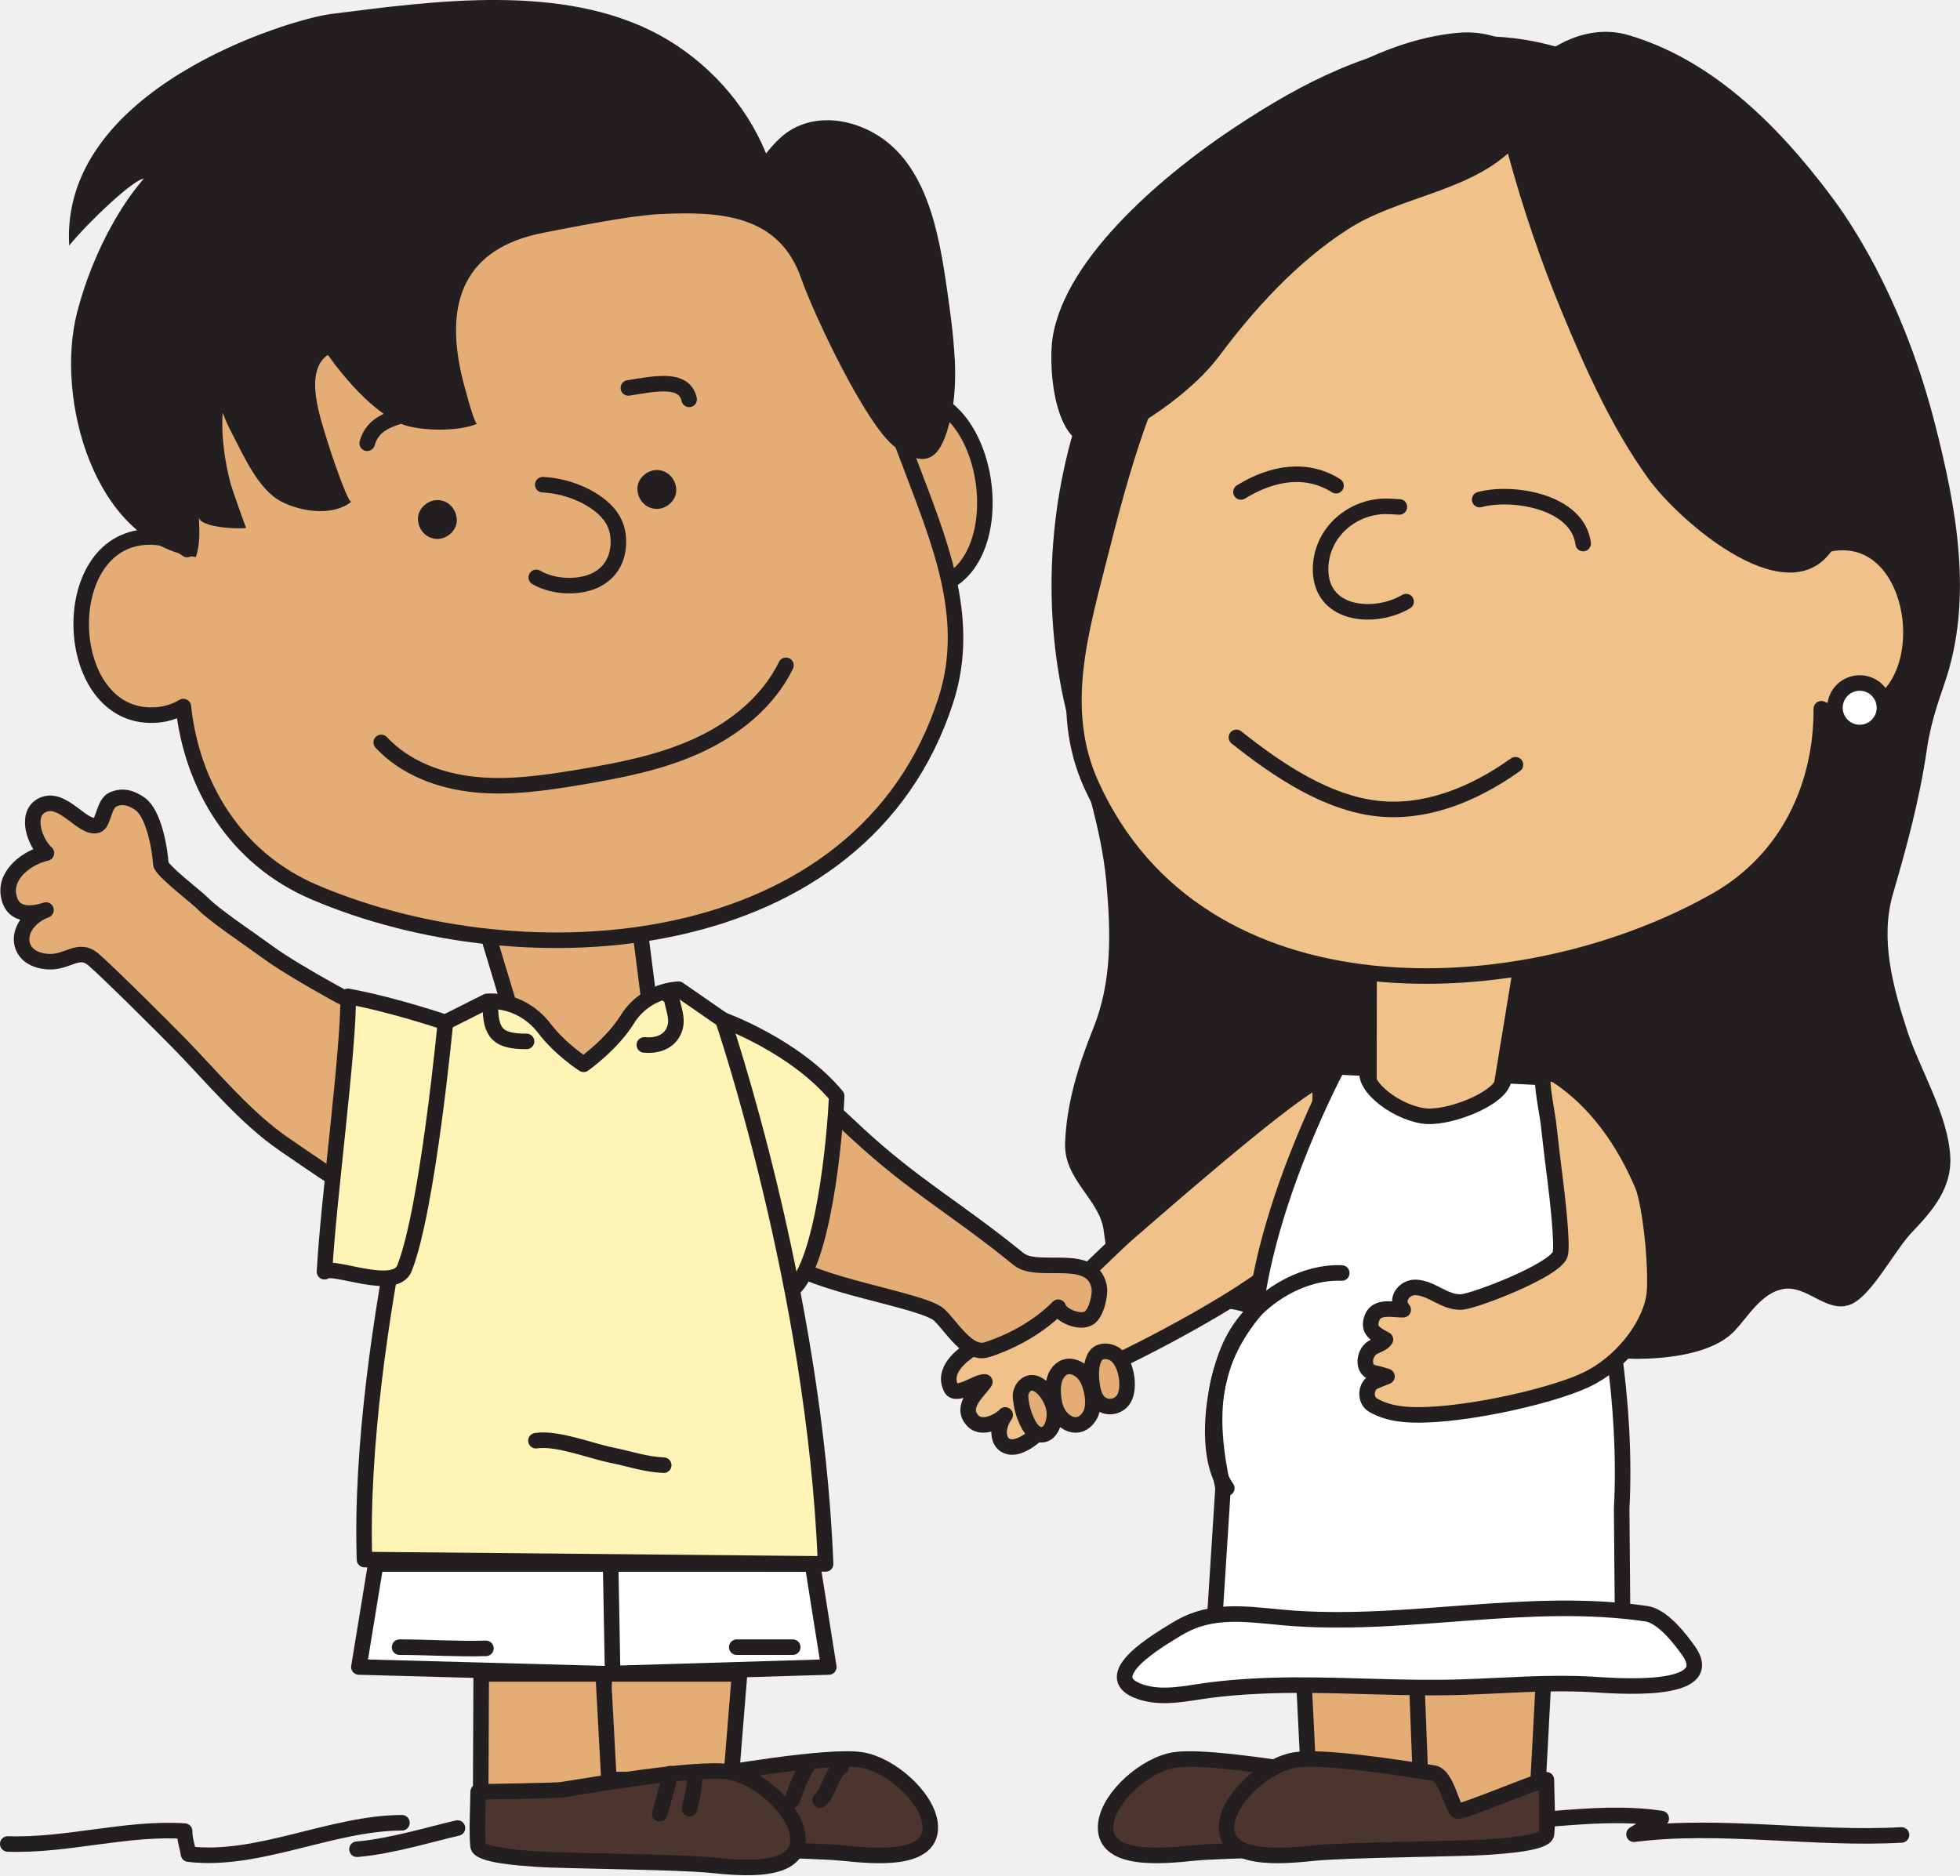
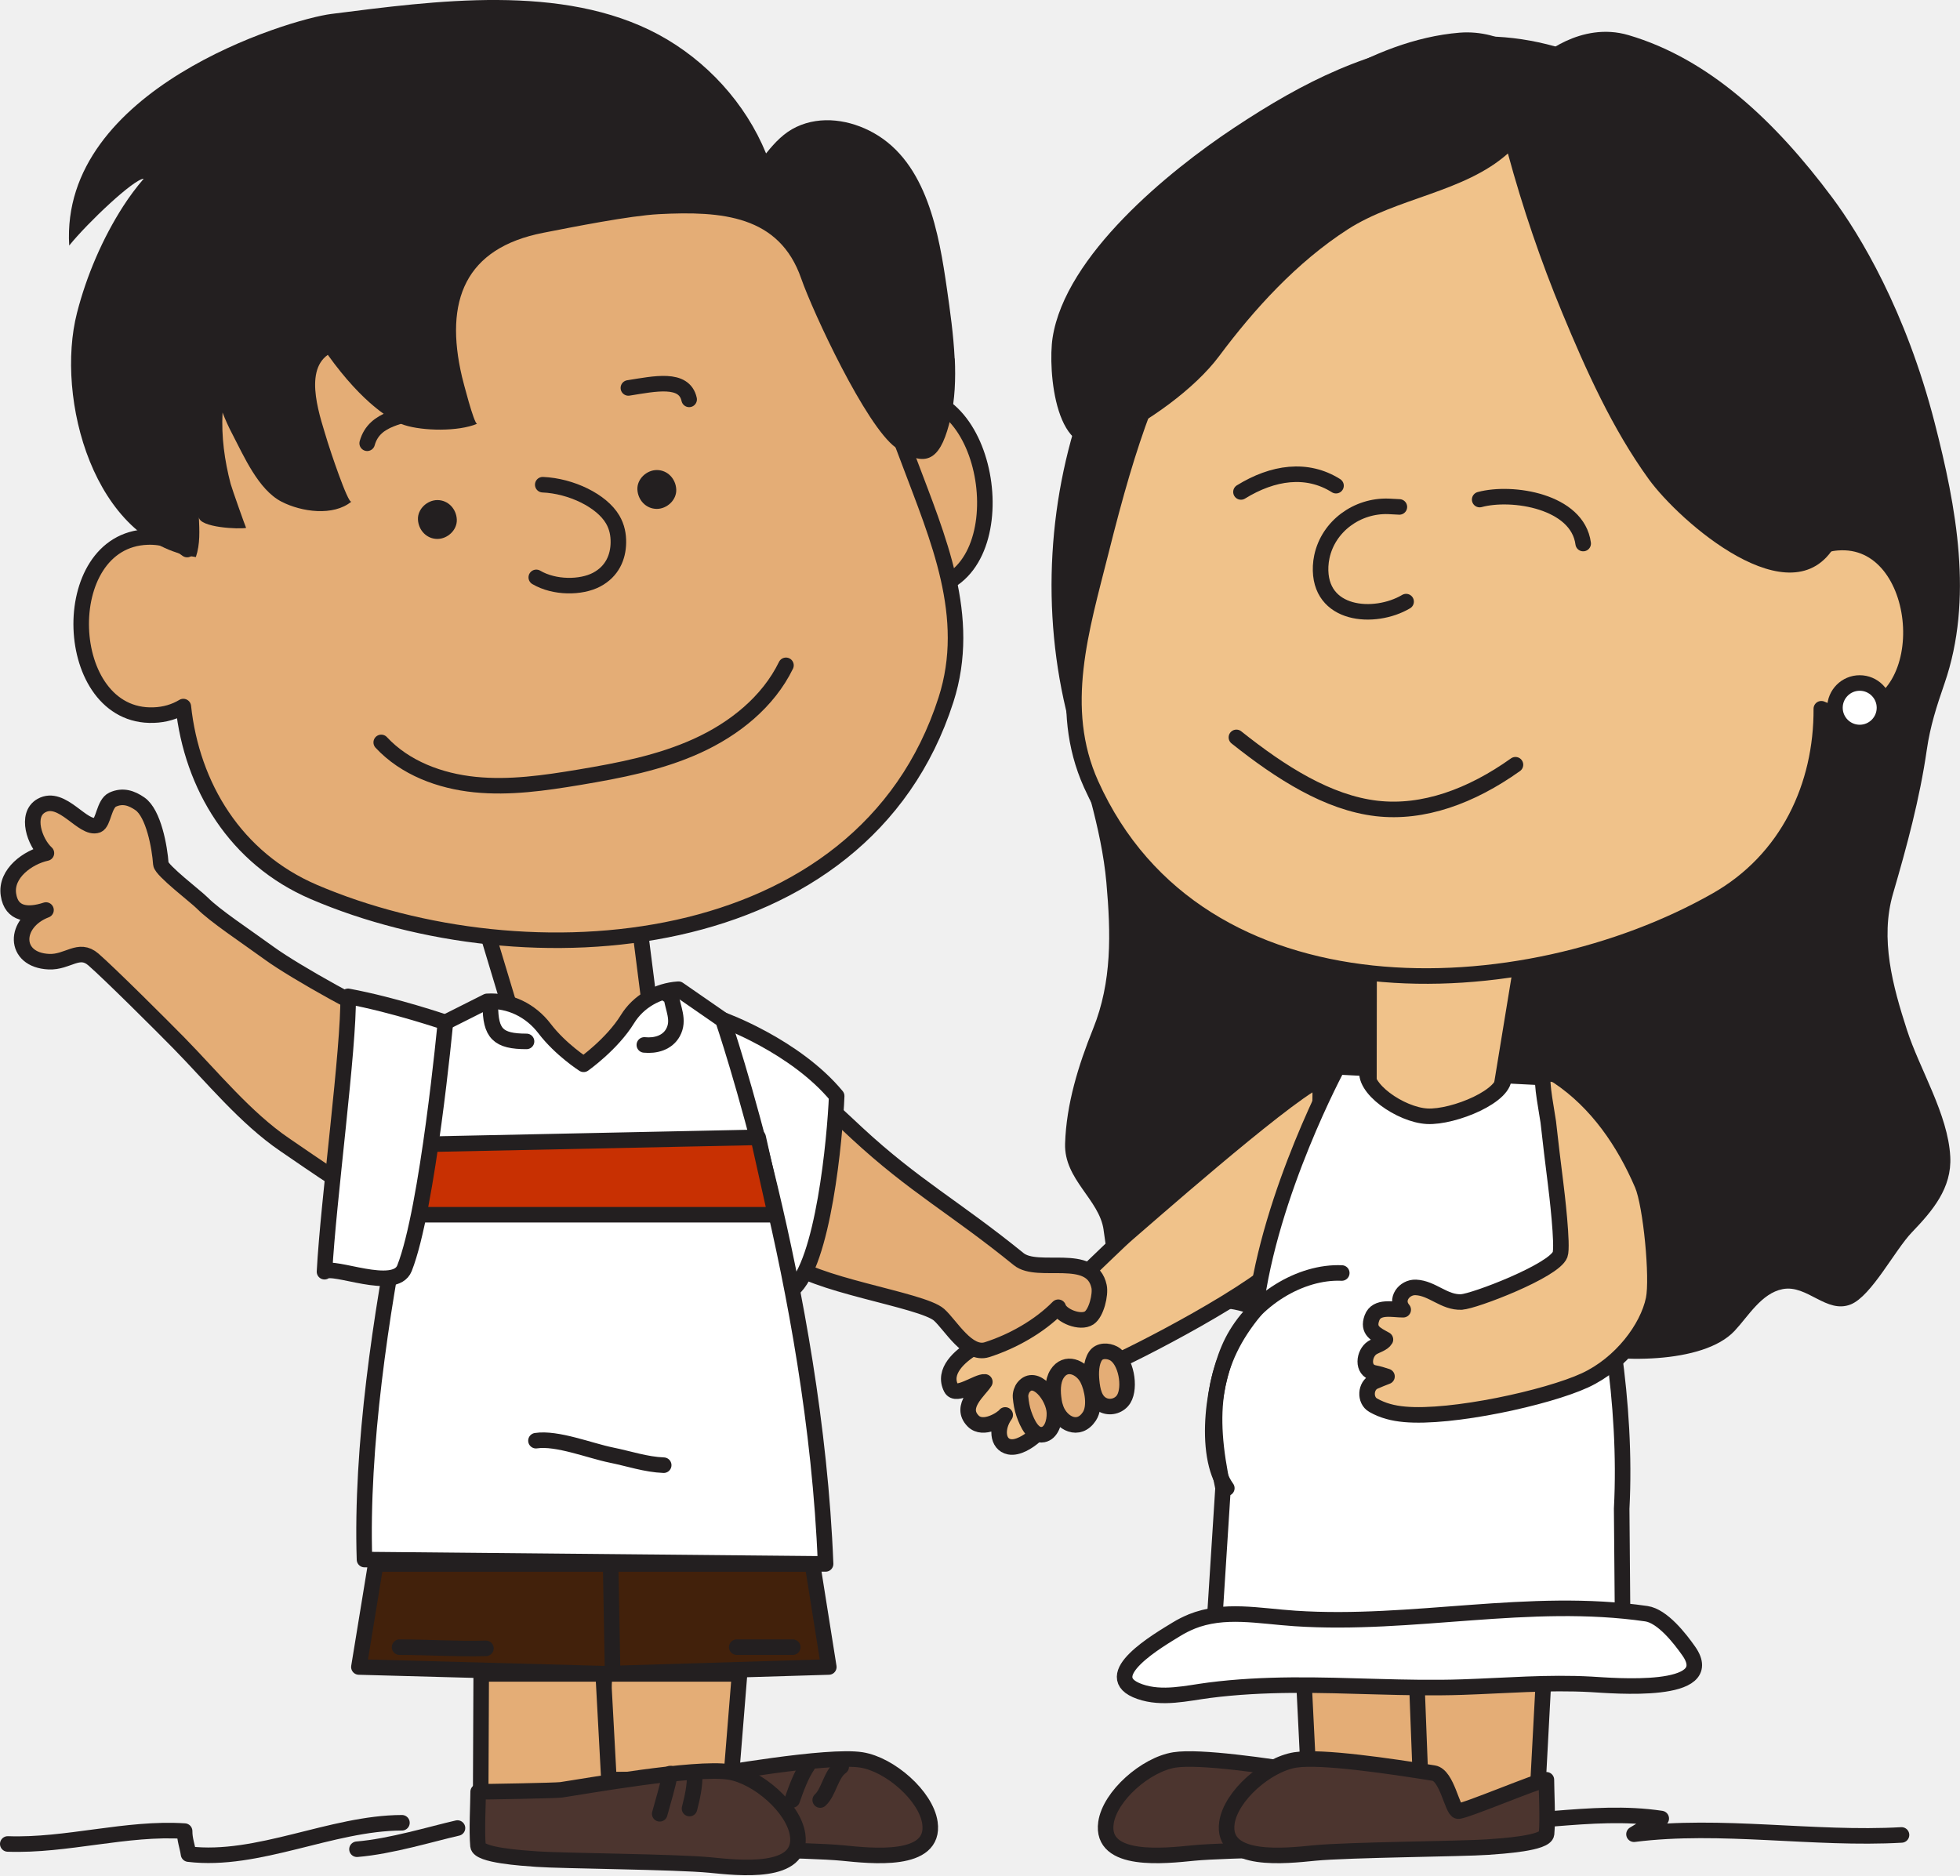
<svg xmlns="http://www.w3.org/2000/svg" id="Layer_2" data-name="Layer 2" viewBox="0 0 378.35 362.01">
  <defs>
    <style>
      .cls-1 {
        fill: none;
      }

-       .cls-1, .cls-2, .cls-3, .cls-4, .cls-5, .cls-6 {
+       .cls-1, .cls-2, .cls-3, .cls-4, .cls-5, .cls-6, .cls-7 {
        stroke: #231f20;
        stroke-linecap: round;
        stroke-linejoin: round;
        stroke-width: 3px;
      }

      .cls-2 {
        fill: #e4ad76;
      }

      .cls-3 {
        fill: #f0c28a;
      }

      .cls-4 {
+         fill: #42210b;
+       }
+ 
+       .cls-5 {
+         fill: #c83002;
+       }
+ 
+       .cls-6 {
        fill: #4c352f;
      }

-       .cls-5 {
+       .cls-7 {
        fill: #fff;
      }

-       .cls-7 {
+       .cls-8 {
        fill: #231f20;
        stroke-width: 0px;
-       }
- 
-       .cls-6 {
-         fill: #fff3b5;
      }
    </style>
  </defs>
  <g id="Layer_1-2" data-name="Layer 1">
    <g>
      <path class="cls-1" d="M279.57,351.36c13.81,1.71,27.32-2.37,41.11-.3-1.66.98-3.64,2-5.26,3.03,16.72-2.12,34.7,1.1,51.64.14" />
      <g>
-         <polygon class="cls-5" points="159.99 321.81 115.79 323.14 116.1 301.93 156.83 301.93 159.99 321.81" />
-         <polygon class="cls-5" points="118.26 323.14 69.28 321.81 72.53 301.93 117.87 301.93 118.26 323.14" />
+         <polygon class="cls-4" points="159.99 321.81 115.79 323.14 116.1 301.93 156.83 301.93 159.99 321.81" />
+         <polygon class="cls-4" points="118.26 323.14 69.28 321.81 72.53 301.93 117.87 301.93 118.26 323.14" />
        <path class="cls-1" d="M77.13,317.98c5.52,0,11.17.4,16.67.23" />
        <polygon class="cls-2" points="115.44 343.58 141.11 343.58 142.76 323.14 116.72 323.14 115.44 343.58" />
        <path class="cls-1" d="M142.22,317.98h10.81" />
        <polygon class="cls-2" points="117.69 346.27 92.79 346.27 92.89 323.14 116.44 323.14 117.69 346.27" />
        <g>
-           <path class="cls-4" d="M117.84,343.58c1.34,0,14.91-.22,16.03-.38,4.53-.66,25.86-4.49,32.43-3.45,5.5.87,12.46,6.94,13.21,12.13,1.13,7.86-11.5,6.37-16.89,5.84-6.53-.64-28.77-.8-33.4-1.14-2.94-.21-11.23-.73-11.41-2.56-.27-2.8.03-8.45.03-10.44Z" />
+           <path class="cls-6" d="M117.84,343.58c1.34,0,14.91-.22,16.03-.38,4.53-.66,25.86-4.49,32.43-3.45,5.5.87,12.46,6.94,13.21,12.13,1.13,7.86-11.5,6.37-16.89,5.84-6.53-.64-28.77-.8-33.4-1.14-2.94-.21-11.23-.73-11.41-2.56-.27-2.8.03-8.45.03-10.44Z" />
          <path class="cls-1" d="M162.38,341.07c-2.01,1.43-2.36,4.9-4.05,6.42" />
          <path class="cls-1" d="M155.96,340.73c-1.34,1.99-2.25,4.51-3.04,6.76" />
        </g>
        <g>
-           <path class="cls-4" d="M92.3,345.9c1.34,0,14.91-.22,16.03-.38,4.53-.66,25.86-4.49,32.43-3.45,5.5.87,12.46,6.94,13.21,12.13,1.13,7.86-11.5,6.37-16.89,5.84-6.53-.64-28.77-.8-33.4-1.14-2.94-.21-11.23-.73-11.41-2.56-.27-2.8.03-8.45.03-10.44Z" />
+           <path class="cls-6" d="M92.3,345.9c1.34,0,14.91-.22,16.03-.38,4.53-.66,25.86-4.49,32.43-3.45,5.5.87,12.46,6.94,13.21,12.13,1.13,7.86-11.5,6.37-16.89,5.84-6.53-.64-28.77-.8-33.4-1.14-2.94-.21-11.23-.73-11.41-2.56-.27-2.8.03-8.45.03-10.44Z" />
          <path class="cls-1" d="M134.11,342.38c.03,2.48-.42,4.42-1.01,6.76" />
          <path class="cls-1" d="M129.38,342.38c-.56,2.66-1.29,5.15-2.03,7.77" />
        </g>
      </g>
      <g>
        <polygon class="cls-2" points="272.41 352.44 296.46 352.44 298.02 323.14 273.61 323.14 272.41 352.44" />
        <polygon class="cls-2" points="274.51 351.2 253.02 351.2 251.63 323.14 273.43 323.14 274.51 351.2" />
-         <path class="cls-4" d="M275.17,343.58c-1.34,0-15.05,6.55-16.17,6.39s-3.29-7.31-6.13-7.76c-8.23-1.31-21.28-3.23-26.17-2.46-5.5.87-12.46,6.94-13.21,12.13-1.13,7.86,11.5,6.37,16.89,5.84,6.53-.64,28.77-.8,33.4-1.14,2.94-.21,11.23-.73,11.41-2.56.27-2.8-.03-8.45-.03-10.44Z" />
-         <path class="cls-4" d="M298.51,343.58c-1.34,0-15.95,6.21-17.07,6.05s-2.1-6.93-4.69-7.34c-8.19-1.31-21.7-3.33-26.7-2.54-5.5.87-12.46,6.94-13.21,12.13-1.13,7.86,11.5,6.37,16.89,5.84,6.53-.64,28.77-.8,33.4-1.14,2.94-.21,11.23-.73,11.41-2.56.27-2.8-.03-8.45-.03-10.44Z" />
+         <path class="cls-6" d="M275.17,343.58c-1.34,0-15.05,6.55-16.17,6.39s-3.29-7.31-6.13-7.76c-8.23-1.31-21.28-3.23-26.17-2.46-5.5.87-12.46,6.94-13.21,12.13-1.13,7.86,11.5,6.37,16.89,5.84,6.53-.64,28.77-.8,33.4-1.14,2.94-.21,11.23-.73,11.41-2.56.27-2.8-.03-8.45-.03-10.44Z" />
+         <path class="cls-6" d="M298.51,343.58c-1.34,0-15.95,6.21-17.07,6.05s-2.1-6.93-4.69-7.34c-8.19-1.31-21.7-3.33-26.7-2.54-5.5.87-12.46,6.94-13.21,12.13-1.13,7.86,11.5,6.37,16.89,5.84,6.53-.64,28.77-.8,33.4-1.14,2.94-.21,11.23-.73,11.41-2.56.27-2.8-.03-8.45-.03-10.44Z" />
      </g>
      <g>
-         <path class="cls-7" d="M213.04,237.45c-.82-5.92-7.65-9.72-7.44-16.67.24-7.65,2.57-15.14,5.41-22.19,3.65-9.05,3.44-18.39,2.56-28.24-.94-10.54-4.71-21.3-7.33-31.42-5.38-20.82-4.04-43.46,3.64-63.59,6.11-16.01,15.07-31.02,26.68-43.66,11.04-12.02,28.29-23.98,45.17-25.37,8.42-.69,14.65,4.92,15.12,5.22.41-.54,8.22-7.49,17.51-4.75,15.51,4.56,28.27,16.53,39.34,31.38,5.33,7.15,14.18,21.77,19.75,43.42,4.21,16.36,7.53,34.06,1.92,50.33-1.54,4.47-2.76,8.22-3.43,12.84-1.36,9.43-3.84,18.6-6.51,27.74-2.56,8.77-.06,17.86,2.67,26.31,2.47,7.65,7.94,16.3,8.37,24.48.33,6.1-3.45,10.49-7.41,14.62-3.27,3.4-7.79,12.27-11.77,13.9-4.69,1.91-8.44-3.86-13.17-2.94-4.11.8-6.64,5.25-9.29,8.07-6.08,6.47-22.94,6.16-31.57,3.97-8.95-2.27-16.12-5.55-22.1-4.38-5.36,1.05-19.59,6.17-25.04,4.03-10.34-4.05-16.91-11.02-28.04-6.73-12.45,4.81-13.93-8.39-15.05-16.39Z" />
+         <path class="cls-8" d="M213.04,237.45c-.82-5.92-7.65-9.72-7.44-16.67.24-7.65,2.57-15.14,5.41-22.19,3.65-9.05,3.44-18.39,2.56-28.24-.94-10.54-4.71-21.3-7.33-31.42-5.38-20.82-4.04-43.46,3.64-63.59,6.11-16.01,15.07-31.02,26.68-43.66,11.04-12.02,28.29-23.98,45.17-25.37,8.42-.69,14.65,4.92,15.12,5.22.41-.54,8.22-7.49,17.51-4.75,15.51,4.56,28.27,16.53,39.34,31.38,5.33,7.15,14.18,21.77,19.75,43.42,4.21,16.36,7.53,34.06,1.92,50.33-1.54,4.47-2.76,8.22-3.43,12.84-1.36,9.43-3.84,18.6-6.51,27.74-2.56,8.77-.06,17.86,2.67,26.31,2.47,7.65,7.94,16.3,8.37,24.48.33,6.1-3.45,10.49-7.41,14.62-3.27,3.4-7.79,12.27-11.77,13.9-4.69,1.91-8.44-3.86-13.17-2.94-4.11.8-6.64,5.25-9.29,8.07-6.08,6.47-22.94,6.16-31.57,3.97-8.95-2.27-16.12-5.55-22.1-4.38-5.36,1.05-19.59,6.17-25.04,4.03-10.34-4.05-16.91-11.02-28.04-6.73-12.45,4.81-13.93-8.39-15.05-16.39Z" />
        <polygon class="cls-3" points="294.89 178.86 264.3 176.35 264.24 215.85 288.5 217.84 294.89 178.86" />
        <path class="cls-3" d="M354.68,104.77c-2.92.23-5.25,1.39-7.05,3.14-1.72-24.07,1.73-33.83-11.54-57.18-10.43-18.34-29.78-27.44-50.81-25.77-18.69,1.48-43.16,10.15-52.31,27.6-10.97,20.91-14.75,31.23-20.46,53.95-3.73,14.85-8.55,30.08-1.89,44.89,20.84,46.31,83.53,43.5,120.7,22.38,13.8-7.84,20.34-22.12,20.26-36.96,1.66.76,3.56,1.13,5.68.96,17.1-1.34,14.55-34.35-2.58-33.01Z" />
        <g>
          <path class="cls-1" d="M239.55,94.97c6.17-3.81,12.75-4.75,18.35-1.21" />
          <path class="cls-1" d="M285.63,96.44c6.3-1.7,18.91.31,19.98,8.49" />
          <path class="cls-3" d="M270.13,97.86c-.7-.05-1.41-.08-2.13-.11-6.02-.2-11.57,3.82-12.83,9.71-.12.58-.21,1.18-.24,1.83-.45,9.65,10.42,10.45,16.5,6.85" />
          <path class="cls-1" d="M292.54,147.63c-8.56,6.1-17.81,9.48-26.8,8.44-9.38-1.09-18.49-6.89-27.07-13.72" />
        </g>
-         <path class="cls-7" d="M357.69,80.13c-.24-2.54-.58-4.97-.96-7.15-5.79-33.21-41.11-69.98-75.98-65.59-16.52,2.08-28.82,8.19-42.55,17.29-12.6,8.36-32.54,24.62-35.01,40.51-.96,6.17.51,24.86,10.85,19.91,7.53-3.61,16.53-9.96,21.31-16.37,6.79-9.1,14.98-18.1,24.78-24.43,9.55-6.16,22.46-7.13,30.95-14.67,2.84,10.45,6.33,20.74,10.48,30.74,4.58,11.05,9.66,22.39,16.7,32.12,5.89,8.14,27.63,27.29,36.03,12.74,3.86-6.68,4.21-16.56,3.41-25.1Z" />
-         <circle class="cls-5" cx="358.99" cy="136.63" r="4.78" />
+         <path class="cls-8" d="M357.69,80.13c-.24-2.54-.58-4.97-.96-7.15-5.79-33.21-41.11-69.98-75.98-65.59-16.52,2.08-28.82,8.19-42.55,17.29-12.6,8.36-32.54,24.62-35.01,40.51-.96,6.17.51,24.86,10.85,19.91,7.53-3.61,16.53-9.96,21.31-16.37,6.79-9.1,14.98-18.1,24.78-24.43,9.55-6.16,22.46-7.13,30.95-14.67,2.84,10.45,6.33,20.74,10.48,30.74,4.58,11.05,9.66,22.39,16.7,32.12,5.89,8.14,27.63,27.29,36.03,12.74,3.86-6.68,4.21-16.56,3.41-25.1Z" />
+         <circle class="cls-7" cx="358.99" cy="136.63" r="4.78" />
      </g>
      <g>
        <path class="cls-3" d="M248.73,242.37c-5.23,6.55-30.16,19.31-35.29,21.41-2.26.92-12.06,12.03-13.84,13.56-1.12.96-3.14,2.27-4.75,1.96-2.39-.47-2.57-3.73-.81-6.15-.58.78-4.26,3.13-6.19,1.17-2.78-2.82,1.23-5.88,2.26-7.55-1.37-.16-5.55,3.06-6.5,1.24-1.73-3.32,1.73-6.22,4.24-7.78,1.55-.97,3.23-1.75,4.95-2.36,1.62-.57,3.52-.67,5.03-1.5,2.82-1.55,17.32-16.08,19.75-18.13,2.42-2.04,29.43-25.91,36.65-29.62,2.26-.25-2.08,29.47-5.49,33.75Z" />
-         <path class="cls-5" d="M297.65,208l-7.39-.38c.83,3.83-9.66,8.14-14.77,7.87s-12.72-5.51-11.49-9.24l-5.77-.3s-13.11,24.27-15.89,46.94c-8.27,9.97-9.43,19.55-6.25,34.36l-1.63,25.56h78.76l-.18-21.55c2.14-41.12-15.39-83.25-15.39-83.25Z" />
+         <path class="cls-7" d="M297.65,208l-7.39-.38c.83,3.83-9.66,8.14-14.77,7.87s-12.72-5.51-11.49-9.24l-5.77-.3s-13.11,24.27-15.89,46.94c-8.27,9.97-9.43,19.55-6.25,34.36l-1.63,25.56h78.76l-.18-21.55c2.14-41.12-15.39-83.25-15.39-83.25Z" />
        <path class="cls-1" d="M259.01,245.75c-7.92-.35-17.01,5.11-21.15,13.26-3.5,6.89-5.85,21.62-1.04,28.28" />
        <path class="cls-3" d="M282.13,251.35c-3.38.14-5.61-2.68-8.84-2.82-2.18-.09-4.12,2.33-2.42,4.31-1.92.03-5.12-.86-6.03,1.57-.93,2.5.83,3.19,2.6,4.18-.45.79-1.78,1.11-2.54,1.59-1.65,1.06-2.09,4.38.38,4.86.86.17,1.67.41,2.46.68-.82.31-1.63.64-2.43.99-1.77.78-1.92,3.61-.24,4.56,1.9,1.08,3.87,1.56,6.04,1.76,9.08.84,27.61-3.2,34.89-6.58,6.89-3.2,12.04-10.03,13.2-15.64.84-4.08-.5-18.2-2.18-22.13-3.52-8.21-8.74-15.87-16.26-20.89-1.01-.68-2.03-.54-2.8,0-.64.45.82,7.91.91,8.78.44,3.92.9,7.84,1.4,11.75.22,1.7,1.48,12.27.88,13.87-1.16,3.13-16.62,9.05-19.03,9.15Z" />
-         <path class="cls-5" d="M229.98,313.06c-.96.39-1.92.87-2.88,1.46-3.22,1.99-15.59,9.07-7.07,12.04,4.33,1.51,8.99.31,13.38-.26,5.28-.68,10.59-.94,15.91-.99,11-.09,21.99.75,32.98.38,8.39-.28,16.45-.99,24.85-.53,4.07.23,24.81,2.08,18.84-6.43-1.71-2.44-5.08-6.76-8.19-7.21-22.65-3.28-45.13,2.42-67.79.92-7.11-.47-13.67-1.95-20.03.61Z" />
+         <path class="cls-7" d="M229.98,313.06c-.96.39-1.92.87-2.88,1.46-3.22,1.99-15.59,9.07-7.07,12.04,4.33,1.51,8.99.31,13.38-.26,5.28-.68,10.59-.94,15.91-.99,11-.09,21.99.75,32.98.38,8.39-.28,16.45-.99,24.85-.53,4.07.23,24.81,2.08,18.84-6.43-1.71-2.44-5.08-6.76-8.19-7.21-22.65-3.28-45.13,2.42-67.79.92-7.11-.47-13.67-1.95-20.03.61Z" />
      </g>
      <g>
        <path class="cls-2" d="M140.25,201.04c6.99.18,19.23,12.21,25.11,17.66,11.17,10.35,18.83,14.27,31.28,24.37,3.73,3.03,14.08-1.53,15.52,5.28.33,1.56-.52,5.13-1.9,6.06-1.7,1.15-5.49-.4-5.98-2.05-3.67,3.72-8.79,6.6-13.75,8.19-3.72,1.19-6.99-4.7-9.25-6.73-3.32-2.97-25.14-5.83-29.56-10.72-1.82-6.38-12.75-42.1-11.48-42.06Z" />
        <path class="cls-2" d="M210.72,266.57c-.15-1.49-.12-3.5.74-4.79.77-1.15,2.4-1.09,3.5-.51,2.45,1.3,3.33,6.55,1.97,8.79-.78,1.28-2.45,1.82-3.84,1.24-1.84-.77-2.2-2.98-2.37-4.73Z" />
        <path class="cls-2" d="M203.45,270.38c-.25-1.61-.33-3.69.6-5.16,1.65-2.6,4.69-1.32,5.87.99.94,1.84,1.6,5.35.37,7.21-2.06,3.13-5.4,1.37-6.44-1.45-.19-.52-.33-1.05-.41-1.59Z" />
        <path class="cls-2" d="M197,269.7c-.06-.68.23-1.47.58-1.9,2.24-2.76,5.84,1.77,5.96,4.92.07,1.84-.62,3.92-2.17,4.22-1.91.37-3.06-2.09-3.73-4.02-.36-1.04-.54-2.14-.64-3.22Z" />
        <polygon class="cls-2" points="121.48 163.24 90.81 169.24 103.57 211.59 127.04 207 121.48 163.24" />
        <path class="cls-2" d="M76.19,234.15c-5.37-2.11-16.27-9.79-21.22-13.16-7.57-5.15-14.01-13.08-20.43-19.63-3.2-3.27-13.47-13.5-16.52-16.14-2.81-2.43-4.92.6-8.6.43-6.93-.32-6.89-7.55-.54-9.97-3.46,1.13-6.68.9-7.25-2.98-.61-4.09,3.77-7.24,7.33-8.01-2.26-2.06-4.11-7.4-.98-9.16,4.05-2.27,8.01,4.8,10.82,3.76,1.19-.44,1.25-4.16,2.96-4.93,1.96-.89,3.66-.29,5.26.82,2.64,1.85,3.81,8.42,4.03,11.6.09,1.24,6.84,6.36,7.99,7.54,2.43,2.47,8.37,6.38,13.01,9.75,5,3.63,19.71,11.8,24.18,13.33.46,2.44-.12,32.87-.03,36.75Z" />
-         <path class="cls-6" d="M139.54,196.89s13.93,5.01,21.97,14.7c-.32,8.03-2.58,32.47-8.6,37.41-5.5-3.98-13.37-52.11-13.37-52.11Z" />
-         <path class="cls-6" d="M139.54,196.89l-8.57-5.93c-4.02.26-7.74,2.36-9.85,5.79-2.98,4.84-8.46,8.71-8.46,8.71,0,0-4.45-2.84-7.55-6.91-2.64-3.47-6.74-5.52-11.09-5.24l-8.05,4.05s-17.04,60.53-15.61,103.71l89.01.84c-2.08-53.15-19.83-105.04-19.83-105.04Z" />
-         <path class="cls-6" d="M85.97,197.37s-9.72-3.34-18.78-5.03c.21,9.75-3.84,39.63-4.55,53.16,1.62-1.43,13.58,4.01,15.44-.67,4.5-11.38,7.9-47.46,7.9-47.46Z" />
+         <path class="cls-7" d="M139.54,196.89s13.93,5.01,21.97,14.7c-.32,8.03-2.58,32.47-8.6,37.41-5.5-3.98-13.37-52.11-13.37-52.11Z" />
+         <path class="cls-7" d="M139.54,196.89l-8.57-5.93c-4.02.26-7.74,2.36-9.85,5.79-2.98,4.84-8.46,8.71-8.46,8.71,0,0-4.45-2.84-7.55-6.91-2.64-3.47-6.74-5.52-11.09-5.24l-8.05,4.05s-17.04,60.53-15.61,103.71l89.01.84c-2.08-53.15-19.83-105.04-19.83-105.04Z" />
+         <polygon class="cls-5" points="149.69 234.5 77.29 234.5 80.32 220.94 146.35 219.56 149.69 234.5" />
+         <path class="cls-7" d="M85.97,197.37s-9.72-3.34-18.78-5.03c.21,9.75-3.84,39.63-4.55,53.16,1.62-1.43,13.58,4.01,15.44-.67,4.5-11.38,7.9-47.46,7.9-47.46Z" />
        <path class="cls-1" d="M128.89,192.03c.29.03.38-.07.64.08.31,2.54,1.72,4.81.37,7.24-1.09,1.97-3.38,2.59-5.52,2.37" />
        <path class="cls-1" d="M94.66,194.06c0,5.49,1.5,6.98,6.98,6.98" />
      </g>
      <g>
        <path class="cls-2" d="M174.17,76.53c-17.67,2.32-12.83,39.41,4.87,37.08,17.67-2.32,12.83-39.41-4.87-37.08Z" />
        <path class="cls-2" d="M28.48,103.67c3.04-.1,5.58.83,7.64,2.42-1.02-25.04-5.72-34.72,5.27-60.37,8.63-20.15,27.55-31.78,49.46-32.51,19.47-.64,45.73,5.46,57.21,22.42,13.75,20.31,18.85,30.53,27.39,53.32,5.58,14.89,12.32,30.06,7.16,46.13-16.13,50.23-81.18,54.61-122.01,37.12-15.16-6.49-23.56-20.47-25.21-35.8-1.63.98-3.54,1.58-5.75,1.65-17.81.61-19.01-33.77-1.17-34.38Z" />
        <g>
-           <path class="cls-7" d="M84.43,104.04c1.96,0,3.84-1.72,3.75-3.75s-1.65-3.75-3.75-3.75c-1.96,0-3.84,1.72-3.75,3.75s1.65,3.75,3.75,3.75h0Z" />
-           <path class="cls-7" d="M126.79,98.24c1.96,0,3.84-1.72,3.75-3.75s-1.65-3.75-3.75-3.75c-1.96,0-3.84,1.72-3.75,3.75s1.65,3.75,3.75,3.75h0Z" />
+           <path class="cls-8" d="M84.43,104.04c1.96,0,3.84-1.72,3.75-3.75s-1.65-3.75-3.75-3.75c-1.96,0-3.84,1.72-3.75,3.75s1.65,3.75,3.75,3.75h0Z" />
+           <path class="cls-8" d="M126.79,98.24c1.96,0,3.84-1.72,3.75-3.75s-1.65-3.75-3.75-3.75c-1.96,0-3.84,1.72-3.75,3.75s1.65,3.75,3.75,3.75h0Z" />
          <path class="cls-1" d="M104.77,93.57c5.48.24,11.37,3.08,13.5,6.72.86,1.47,1.12,2.99,1.1,4.45-.03,2.8-1.19,5.57-4.2,7.16s-8.15,1.62-11.65-.44" />
          <path class="cls-1" d="M70.88,85.57c1.42-5.14,7.16-4.98,10.36-6.67" />
          <path class="cls-1" d="M121.3,74.89c5.09-.8,10.78-2.09,11.73,2.21" />
          <path class="cls-1" d="M73.59,143.32c4.6,4.95,11.35,7.46,18.07,8.14,6.72.68,13.48-.3,20.14-1.41,7.77-1.3,15.6-2.8,22.76-6.06,7.17-3.26,13.71-8.47,17.16-15.55" />
        </g>
-         <path class="cls-7" d="M184.28,69.21c-.22-4.61-.89-9.27-1.48-13.4-1.53-10.63-3.83-24.37-14.16-30.15-4.5-2.52-10.13-3.42-14.92-1.15-2.35,1.11-4.11,2.96-5.71,4.95-.04.05-.08.11-.13.16-3.97-9.72-11.54-17.97-20.77-22.95C108.58-3.29,83.92.17,63.98,2.69c-8.34,1.05-52.44,14.51-50.62,44.71,3.59-4.44,12.44-12.81,14.38-12.9-1.44,1.69-2.77,3.46-3.97,5.33-3.99,6.21-7.08,13.43-8.91,20.58-4.21,16.41,3.17,44.31,22.95,47.13.85-2.54.69-5.09.58-7.73.08,2.06,7.88,2.38,9.12,2.1-.05.01-2.76-7.63-2.99-8.51-1.18-4.52-1.8-9.08-1.56-13.76.54,1.4,1.16,2.77,1.85,4.08,2.23,4.25,5.03,10.81,9.54,13.13,3.82,1.97,10,2.86,13.49-.02-.66.54-4.31-10.52-4.58-11.45-1.33-4.52-4.74-13.52.02-16.88,6.79,9.48,12.38,12.79,14.82,13.57,3.53,1.13,10.35,1.28,14-.26-.6.06-2.74-8.33-2.92-9.08-3.45-14.69.61-24.85,15.69-27.79,5.58-1.09,16.64-3.3,22.33-3.6,12.18-.63,23.23.25,27.46,12.42,2.26,6.49,12.49,28.48,18.24,32.63,6.47,4.67,8.9,1.56,10.6-5.67.84-3.57.99-7.53.81-11.52Z" />
+         <path class="cls-8" d="M184.28,69.21c-.22-4.61-.89-9.27-1.48-13.4-1.53-10.63-3.83-24.37-14.16-30.15-4.5-2.52-10.13-3.42-14.92-1.15-2.35,1.11-4.11,2.96-5.71,4.95-.04.05-.08.11-.13.16-3.97-9.72-11.54-17.97-20.77-22.95C108.58-3.29,83.92.17,63.98,2.69c-8.34,1.05-52.44,14.51-50.62,44.71,3.59-4.44,12.44-12.81,14.38-12.9-1.44,1.69-2.77,3.46-3.97,5.33-3.99,6.21-7.08,13.43-8.91,20.58-4.21,16.41,3.17,44.31,22.95,47.13.85-2.54.69-5.09.58-7.73.08,2.06,7.88,2.38,9.12,2.1-.05.01-2.76-7.63-2.99-8.51-1.18-4.52-1.8-9.08-1.56-13.76.54,1.4,1.16,2.77,1.85,4.08,2.23,4.25,5.03,10.81,9.54,13.13,3.82,1.97,10,2.86,13.49-.02-.66.54-4.31-10.52-4.58-11.45-1.33-4.52-4.74-13.52.02-16.88,6.79,9.48,12.38,12.79,14.82,13.57,3.53,1.13,10.35,1.28,14-.26-.6.06-2.74-8.33-2.92-9.08-3.45-14.69.61-24.85,15.69-27.79,5.58-1.09,16.64-3.3,22.33-3.6,12.18-.63,23.23.25,27.46,12.42,2.26,6.49,12.49,28.48,18.24,32.63,6.47,4.67,8.9,1.56,10.6-5.67.84-3.57.99-7.53.81-11.52Z" />
      </g>
      <path class="cls-1" d="M103.46,278.12c4.05-.62,10.45,1.95,14.55,2.78,3.37.68,6.67,1.82,10.11,1.95" />
      <path class="cls-1" d="M88.31,352.9c-4.94,1.12-12.83,3.55-19.4,4.09" />
      <path class="cls-1" d="M77.59,351.88c-13.62.03-27.8,7.67-41.2,6.05-.22-1.52-.76-2.79-.75-4.44-11.21-.75-22.8,2.89-34.14,2.48" />
    </g>
  </g>
</svg>
